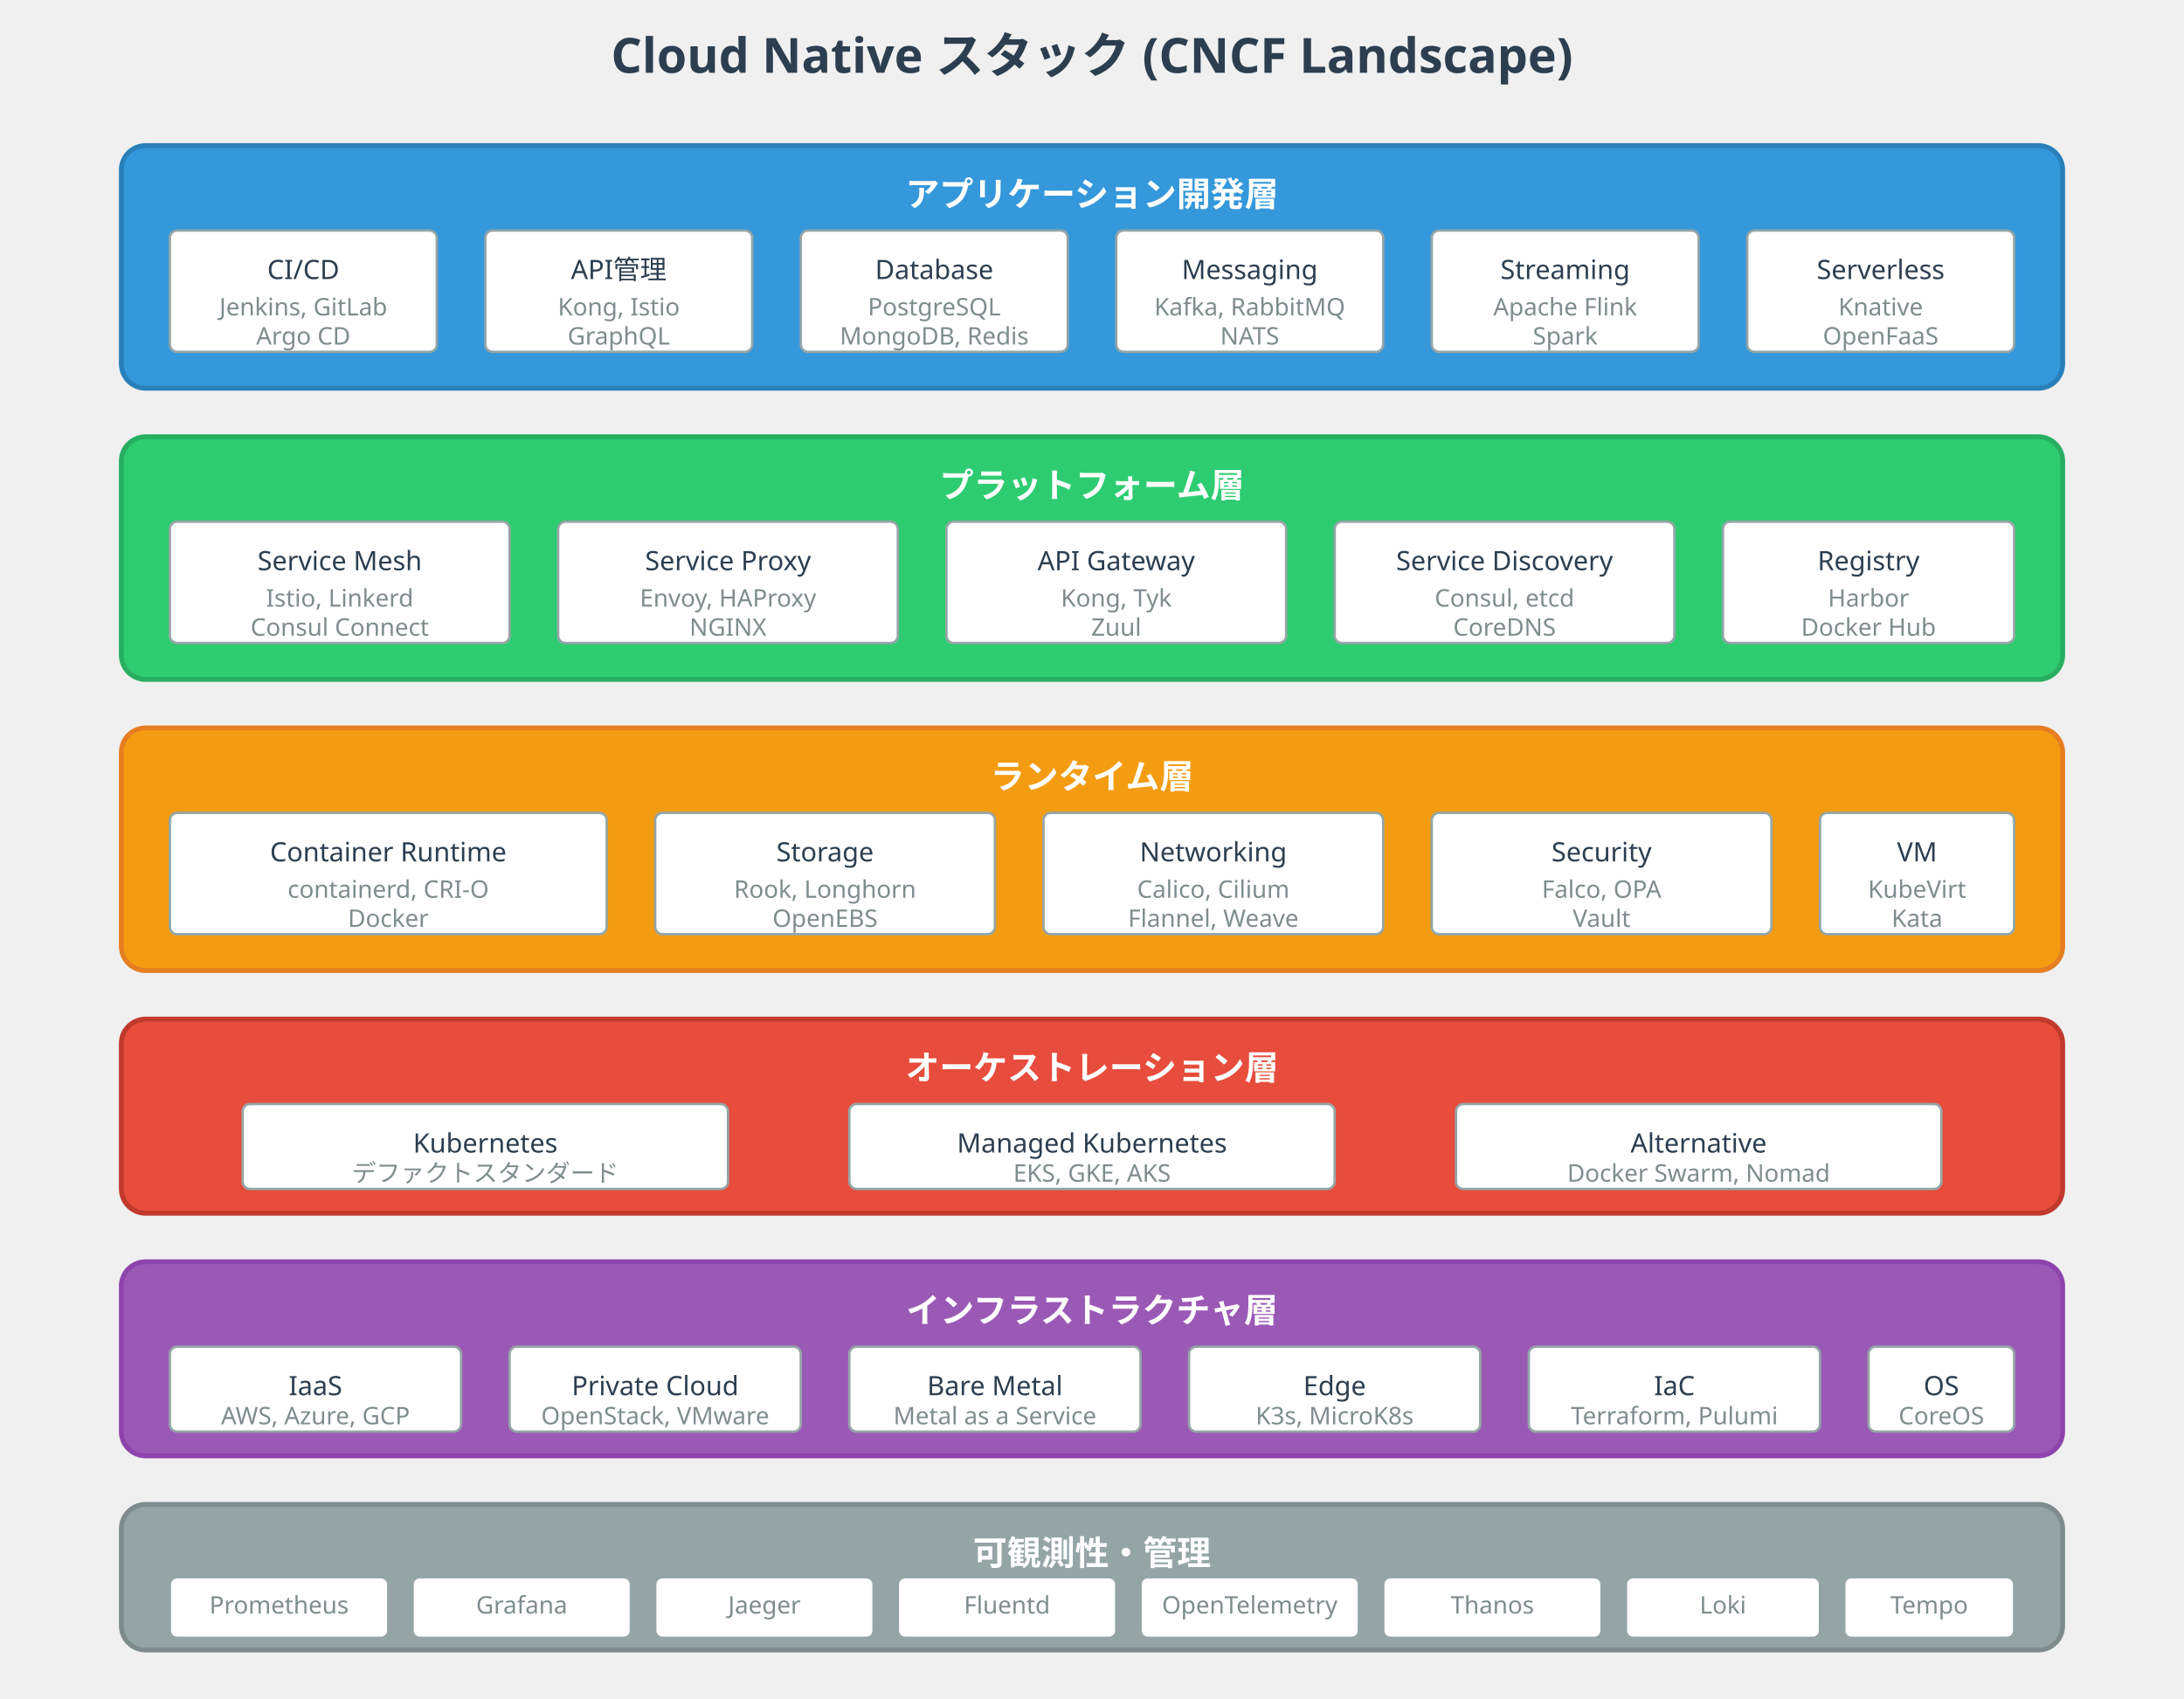
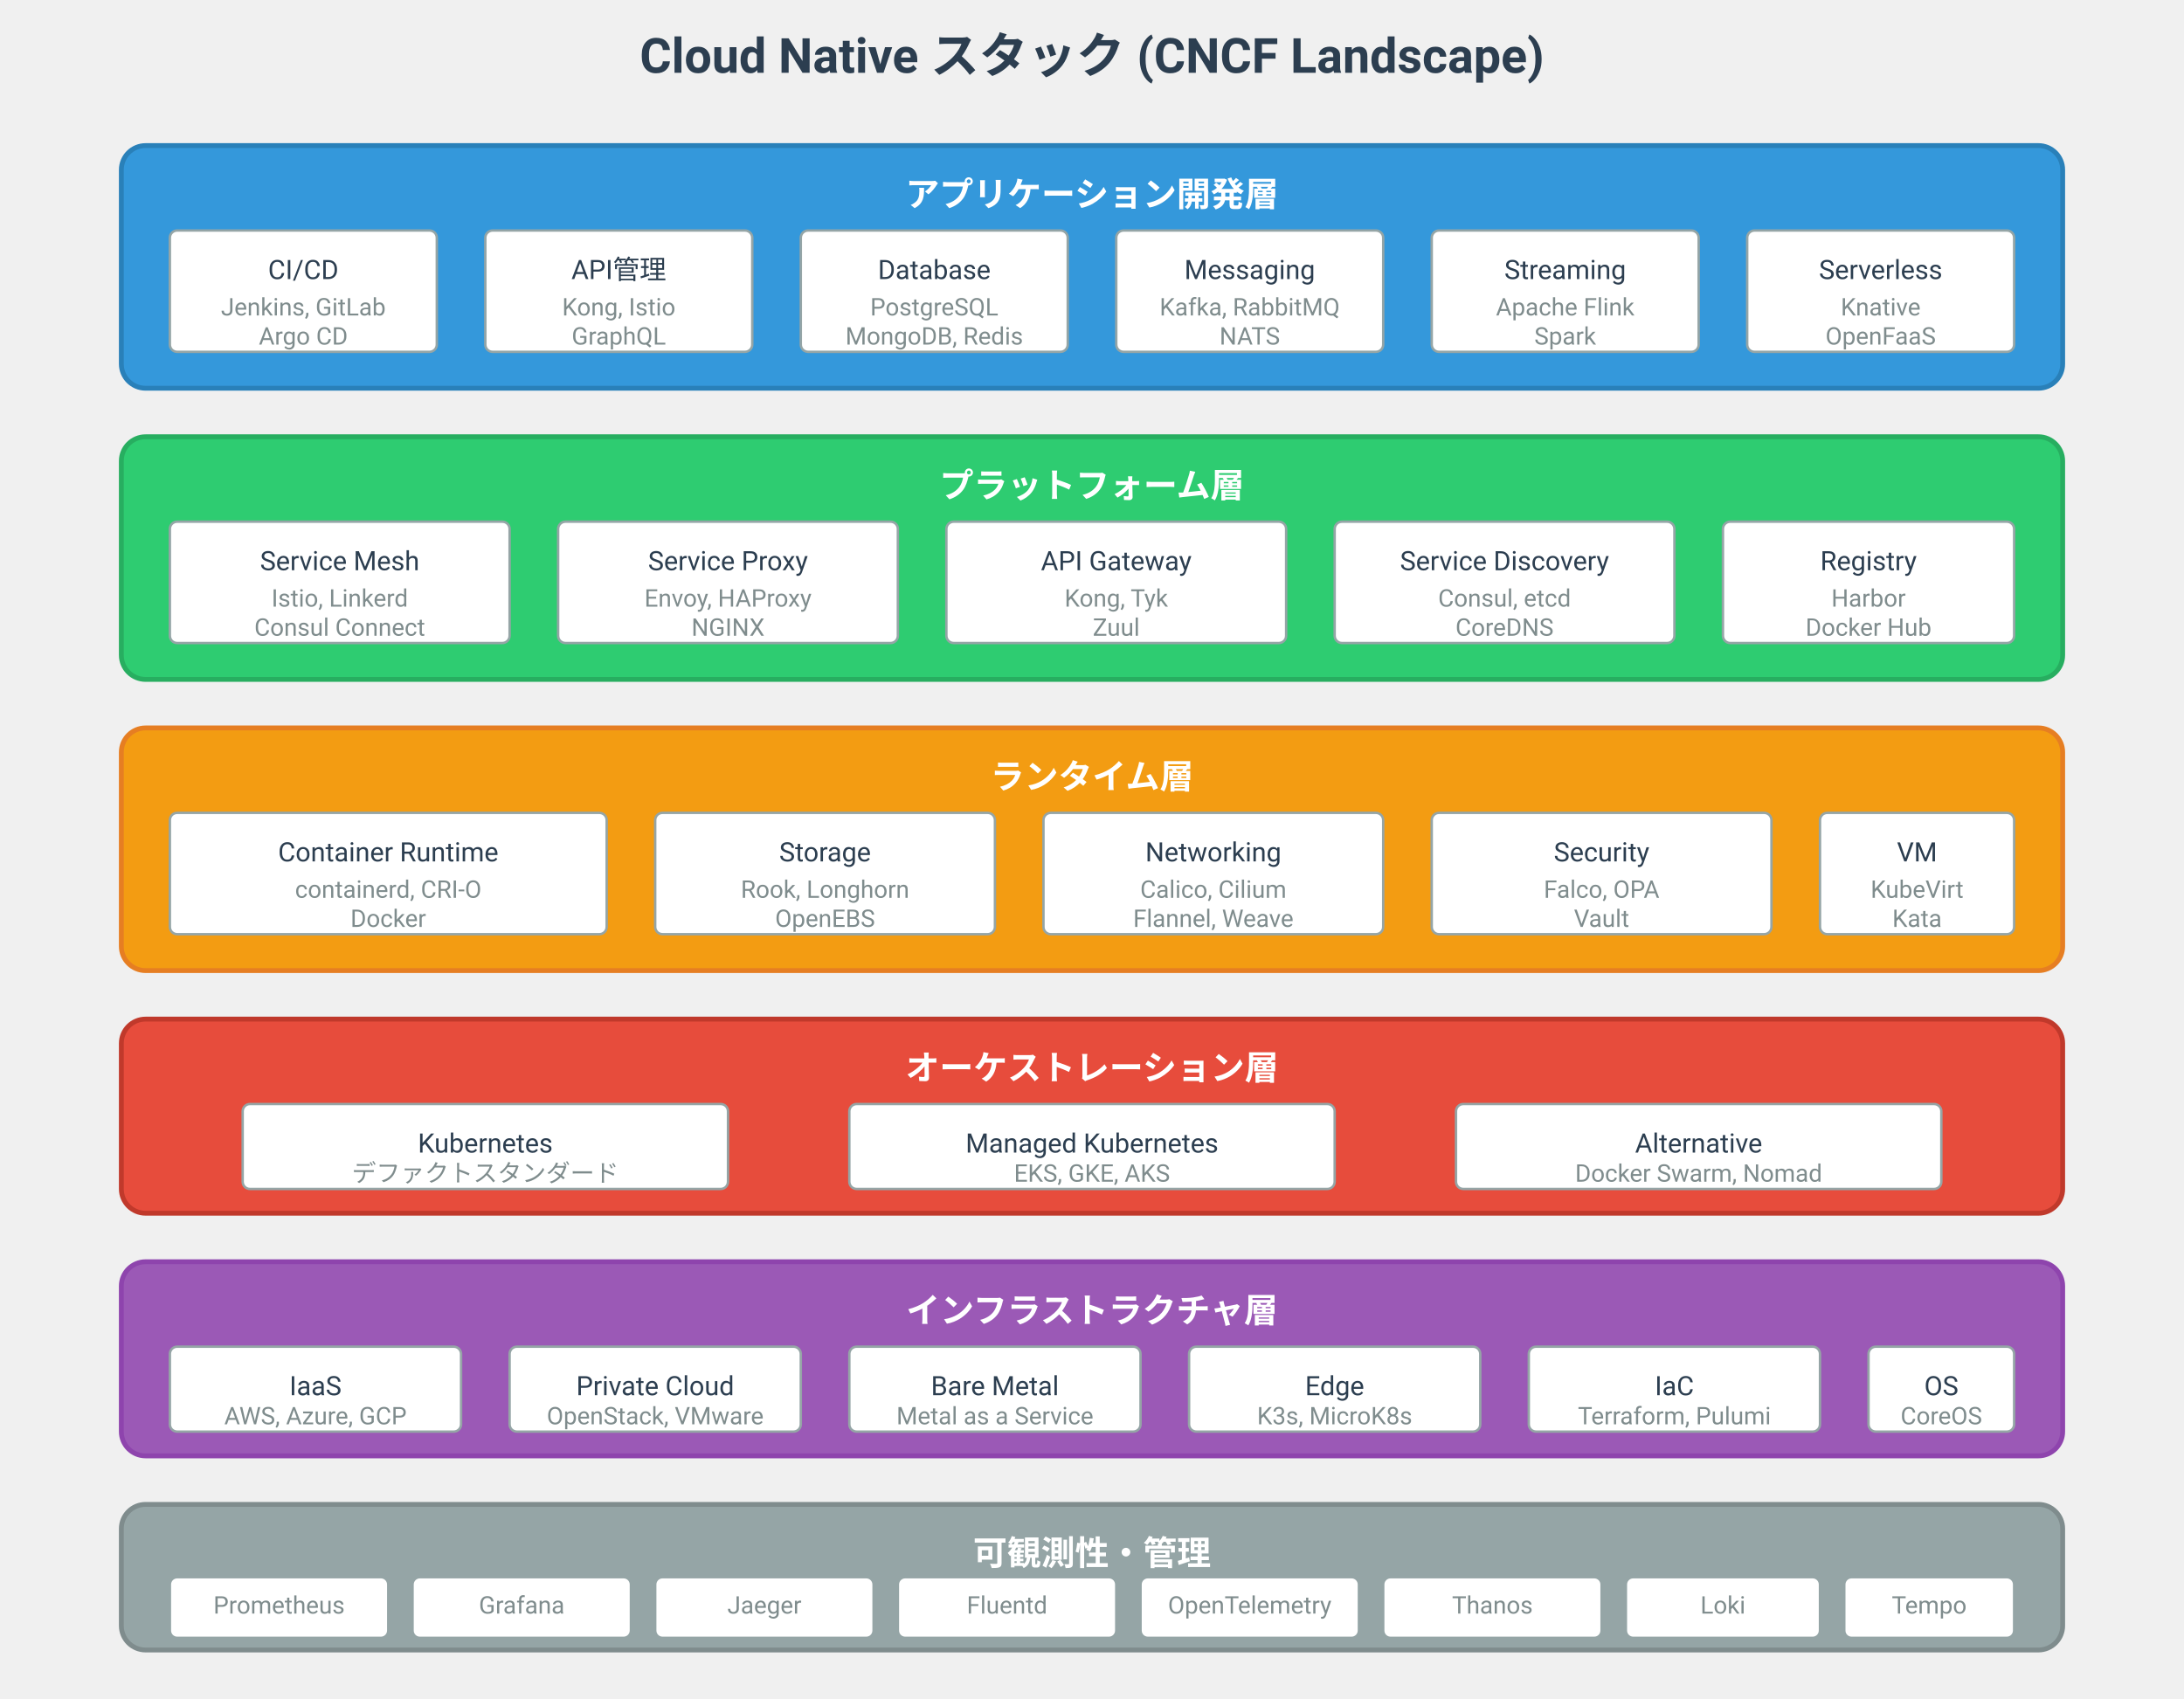
<svg xmlns="http://www.w3.org/2000/svg" width="900" height="700" viewBox="0 0 900 700">
  <defs>
    <style>
-       .title { font-family: 'Noto Sans JP', sans-serif; font-size: 20px; font-weight: bold; fill: #2c3e50; }
-       .layer-title { font-family: 'Noto Sans JP', sans-serif; font-size: 14px; font-weight: bold; fill: #fff; }
-       .section-title { font-family: 'Noto Sans JP', sans-serif; font-size: 12px; font-weight: bold; fill: #2c3e50; }
-       .text-content { font-family: 'Noto Sans JP', sans-serif; font-size: 11px; fill: #2c3e50; }
-       .small-text { font-family: 'Noto Sans JP', sans-serif; font-size: 10px; fill: #7f8c8d; }
+       .title { font-family: -apple-system, BlinkMacSystemFont, 'Segoe UI', Roboto, 'Helvetica Neue', Arial, 'Noto Sans', sans-serif, 'Apple Color Emoji', 'Segoe UI Emoji', 'Segoe UI Symbol', 'Noto Color Emoji'; font-size: 20px; font-weight: bold; fill: #2c3e50; }
+       .layer-title { font-family: -apple-system, BlinkMacSystemFont, 'Segoe UI', Roboto, 'Helvetica Neue', Arial, 'Noto Sans', sans-serif, 'Apple Color Emoji', 'Segoe UI Emoji', 'Segoe UI Symbol', 'Noto Color Emoji'; font-size: 14px; font-weight: bold; fill: #fff; }
+       .section-title { font-family: -apple-system, BlinkMacSystemFont, 'Segoe UI', Roboto, 'Helvetica Neue', Arial, 'Noto Sans', sans-serif, 'Apple Color Emoji', 'Segoe UI Emoji', 'Segoe UI Symbol', 'Noto Color Emoji'; font-size: 12px; font-weight: bold; fill: #2c3e50; }
+       .text-content { font-family: -apple-system, BlinkMacSystemFont, 'Segoe UI', Roboto, 'Helvetica Neue', Arial, 'Noto Sans', sans-serif, 'Apple Color Emoji', 'Segoe UI Emoji', 'Segoe UI Symbol', 'Noto Color Emoji'; font-size: 11px; fill: #2c3e50; }
+       .small-text { font-family: -apple-system, BlinkMacSystemFont, 'Segoe UI', Roboto, 'Helvetica Neue', Arial, 'Noto Sans', sans-serif, 'Apple Color Emoji', 'Segoe UI Emoji', 'Segoe UI Symbol', 'Noto Color Emoji'; font-size: 10px; fill: #7f8c8d; }
      .app-layer { fill: #3498db; stroke: #2980b9; stroke-width: 2; }
      .platform-layer { fill: #2ecc71; stroke: #27ae60; stroke-width: 2; }
      .runtime-layer { fill: #f39c12; stroke: #e67e22; stroke-width: 2; }
      .orchestration-layer { fill: #e74c3c; stroke: #c0392b; stroke-width: 2; }
      .infra-layer { fill: #9b59b6; stroke: #8e44ad; stroke-width: 2; }
      .component { fill: #fff; stroke: #95a5a6; stroke-width: 1; }
      .cncf-badge { fill: #446ca9; stroke: #2e4e7c; stroke-width: 2; }
    </style>
  </defs>
  <text x="450" y="30" class="title" text-anchor="middle">Cloud Native スタック (CNCF Landscape)</text>
  <g id="app-layer">
    <rect x="50" y="60" width="800" height="100" class="app-layer" rx="10" />
    <text x="450" y="85" class="layer-title" text-anchor="middle">アプリケーション開発層</text>
    <rect x="70" y="95" width="110" height="50" class="component" rx="3" />
    <text x="125" y="115" class="text-content" text-anchor="middle">CI/CD</text>
    <text x="125" y="130" class="small-text" text-anchor="middle">Jenkins, GitLab</text>
    <text x="125" y="142" class="small-text" text-anchor="middle">Argo CD</text>
    <rect x="200" y="95" width="110" height="50" class="component" rx="3" />
    <text x="255" y="115" class="text-content" text-anchor="middle">API管理</text>
    <text x="255" y="130" class="small-text" text-anchor="middle">Kong, Istio</text>
    <text x="255" y="142" class="small-text" text-anchor="middle">GraphQL</text>
    <rect x="330" y="95" width="110" height="50" class="component" rx="3" />
    <text x="385" y="115" class="text-content" text-anchor="middle">Database</text>
    <text x="385" y="130" class="small-text" text-anchor="middle">PostgreSQL</text>
    <text x="385" y="142" class="small-text" text-anchor="middle">MongoDB, Redis</text>
    <rect x="460" y="95" width="110" height="50" class="component" rx="3" />
    <text x="515" y="115" class="text-content" text-anchor="middle">Messaging</text>
    <text x="515" y="130" class="small-text" text-anchor="middle">Kafka, RabbitMQ</text>
    <text x="515" y="142" class="small-text" text-anchor="middle">NATS</text>
    <rect x="590" y="95" width="110" height="50" class="component" rx="3" />
    <text x="645" y="115" class="text-content" text-anchor="middle">Streaming</text>
    <text x="645" y="130" class="small-text" text-anchor="middle">Apache Flink</text>
    <text x="645" y="142" class="small-text" text-anchor="middle">Spark</text>
    <rect x="720" y="95" width="110" height="50" class="component" rx="3" />
    <text x="775" y="115" class="text-content" text-anchor="middle">Serverless</text>
    <text x="775" y="130" class="small-text" text-anchor="middle">Knative</text>
    <text x="775" y="142" class="small-text" text-anchor="middle">OpenFaaS</text>
  </g>
  <g id="platform-layer">
    <rect x="50" y="180" width="800" height="100" class="platform-layer" rx="10" />
    <text x="450" y="205" class="layer-title" text-anchor="middle">プラットフォーム層</text>
    <rect x="70" y="215" width="140" height="50" class="component" rx="3" />
    <text x="140" y="235" class="text-content" text-anchor="middle">Service Mesh</text>
    <text x="140" y="250" class="small-text" text-anchor="middle">Istio, Linkerd</text>
    <text x="140" y="262" class="small-text" text-anchor="middle">Consul Connect</text>
    <rect x="230" y="215" width="140" height="50" class="component" rx="3" />
    <text x="300" y="235" class="text-content" text-anchor="middle">Service Proxy</text>
    <text x="300" y="250" class="small-text" text-anchor="middle">Envoy, HAProxy</text>
    <text x="300" y="262" class="small-text" text-anchor="middle">NGINX</text>
    <rect x="390" y="215" width="140" height="50" class="component" rx="3" />
    <text x="460" y="235" class="text-content" text-anchor="middle">API Gateway</text>
    <text x="460" y="250" class="small-text" text-anchor="middle">Kong, Tyk</text>
    <text x="460" y="262" class="small-text" text-anchor="middle">Zuul</text>
    <rect x="550" y="215" width="140" height="50" class="component" rx="3" />
    <text x="620" y="235" class="text-content" text-anchor="middle">Service Discovery</text>
    <text x="620" y="250" class="small-text" text-anchor="middle">Consul, etcd</text>
    <text x="620" y="262" class="small-text" text-anchor="middle">CoreDNS</text>
    <rect x="710" y="215" width="120" height="50" class="component" rx="3" />
    <text x="770" y="235" class="text-content" text-anchor="middle">Registry</text>
    <text x="770" y="250" class="small-text" text-anchor="middle">Harbor</text>
    <text x="770" y="262" class="small-text" text-anchor="middle">Docker Hub</text>
  </g>
  <g id="runtime-layer">
    <rect x="50" y="300" width="800" height="100" class="runtime-layer" rx="10" />
    <text x="450" y="325" class="layer-title" text-anchor="middle">ランタイム層</text>
    <rect x="70" y="335" width="180" height="50" class="component" rx="3" />
    <text x="160" y="355" class="text-content" text-anchor="middle">Container Runtime</text>
    <text x="160" y="370" class="small-text" text-anchor="middle">containerd, CRI-O</text>
    <text x="160" y="382" class="small-text" text-anchor="middle">Docker</text>
    <rect x="270" y="335" width="140" height="50" class="component" rx="3" />
    <text x="340" y="355" class="text-content" text-anchor="middle">Storage</text>
    <text x="340" y="370" class="small-text" text-anchor="middle">Rook, Longhorn</text>
    <text x="340" y="382" class="small-text" text-anchor="middle">OpenEBS</text>
    <rect x="430" y="335" width="140" height="50" class="component" rx="3" />
    <text x="500" y="355" class="text-content" text-anchor="middle">Networking</text>
    <text x="500" y="370" class="small-text" text-anchor="middle">Calico, Cilium</text>
    <text x="500" y="382" class="small-text" text-anchor="middle">Flannel, Weave</text>
    <rect x="590" y="335" width="140" height="50" class="component" rx="3" />
    <text x="660" y="355" class="text-content" text-anchor="middle">Security</text>
    <text x="660" y="370" class="small-text" text-anchor="middle">Falco, OPA</text>
    <text x="660" y="382" class="small-text" text-anchor="middle">Vault</text>
    <rect x="750" y="335" width="80" height="50" class="component" rx="3" />
    <text x="790" y="355" class="text-content" text-anchor="middle">VM</text>
    <text x="790" y="370" class="small-text" text-anchor="middle">KubeVirt</text>
    <text x="790" y="382" class="small-text" text-anchor="middle">Kata</text>
  </g>
  <g id="orchestration-layer">
    <rect x="50" y="420" width="800" height="80" class="orchestration-layer" rx="10" />
    <text x="450" y="445" class="layer-title" text-anchor="middle">オーケストレーション層</text>
    <rect x="100" y="455" width="200" height="35" class="component" rx="3" />
    <text x="200" y="475" class="text-content" text-anchor="middle">Kubernetes</text>
    <text x="200" y="487" class="small-text" text-anchor="middle">デファクトスタンダード</text>
    <rect x="350" y="455" width="200" height="35" class="component" rx="3" />
    <text x="450" y="475" class="text-content" text-anchor="middle">Managed Kubernetes</text>
    <text x="450" y="487" class="small-text" text-anchor="middle">EKS, GKE, AKS</text>
    <rect x="600" y="455" width="200" height="35" class="component" rx="3" />
    <text x="700" y="475" class="text-content" text-anchor="middle">Alternative</text>
    <text x="700" y="487" class="small-text" text-anchor="middle">Docker Swarm, Nomad</text>
  </g>
  <g id="infra-layer">
    <rect x="50" y="520" width="800" height="80" class="infra-layer" rx="10" />
    <text x="450" y="545" class="layer-title" text-anchor="middle">インフラストラクチャ層</text>
    <rect x="70" y="555" width="120" height="35" class="component" rx="3" />
    <text x="130" y="575" class="text-content" text-anchor="middle">IaaS</text>
    <text x="130" y="587" class="small-text" text-anchor="middle">AWS, Azure, GCP</text>
    <rect x="210" y="555" width="120" height="35" class="component" rx="3" />
    <text x="270" y="575" class="text-content" text-anchor="middle">Private Cloud</text>
    <text x="270" y="587" class="small-text" text-anchor="middle">OpenStack, VMware</text>
    <rect x="350" y="555" width="120" height="35" class="component" rx="3" />
    <text x="410" y="575" class="text-content" text-anchor="middle">Bare Metal</text>
    <text x="410" y="587" class="small-text" text-anchor="middle">Metal as a Service</text>
    <rect x="490" y="555" width="120" height="35" class="component" rx="3" />
    <text x="550" y="575" class="text-content" text-anchor="middle">Edge</text>
    <text x="550" y="587" class="small-text" text-anchor="middle">K3s, MicroK8s</text>
    <rect x="630" y="555" width="120" height="35" class="component" rx="3" />
    <text x="690" y="575" class="text-content" text-anchor="middle">IaC</text>
    <text x="690" y="587" class="small-text" text-anchor="middle">Terraform, Pulumi</text>
    <rect x="770" y="555" width="60" height="35" class="component" rx="3" />
    <text x="800" y="575" class="text-content" text-anchor="middle">OS</text>
    <text x="800" y="587" class="small-text" text-anchor="middle">CoreOS</text>
  </g>
  <g id="observability">
    <rect x="50" y="620" width="800" height="60" fill="#95a5a6" stroke="#7f8c8d" stroke-width="2" rx="10" />
    <text x="450" y="645" class="layer-title" text-anchor="middle">可観測性・管理</text>
    <rect x="70" y="650" width="90" height="25" class="component" rx="3" />
    <text x="115" y="665" class="small-text" text-anchor="middle">Prometheus</text>
    <rect x="170" y="650" width="90" height="25" class="component" rx="3" />
    <text x="215" y="665" class="small-text" text-anchor="middle">Grafana</text>
    <rect x="270" y="650" width="90" height="25" class="component" rx="3" />
    <text x="315" y="665" class="small-text" text-anchor="middle">Jaeger</text>
    <rect x="370" y="650" width="90" height="25" class="component" rx="3" />
    <text x="415" y="665" class="small-text" text-anchor="middle">Fluentd</text>
    <rect x="470" y="650" width="90" height="25" class="component" rx="3" />
    <text x="515" y="665" class="small-text" text-anchor="middle">OpenTelemetry</text>
    <rect x="570" y="650" width="90" height="25" class="component" rx="3" />
    <text x="615" y="665" class="small-text" text-anchor="middle">Thanos</text>
    <rect x="670" y="650" width="80" height="25" class="component" rx="3" />
    <text x="710" y="665" class="small-text" text-anchor="middle">Loki</text>
    <rect x="760" y="650" width="70" height="25" class="component" rx="3" />
    <text x="795" y="665" class="small-text" text-anchor="middle">Tempo</text>
  </g>
</svg>
